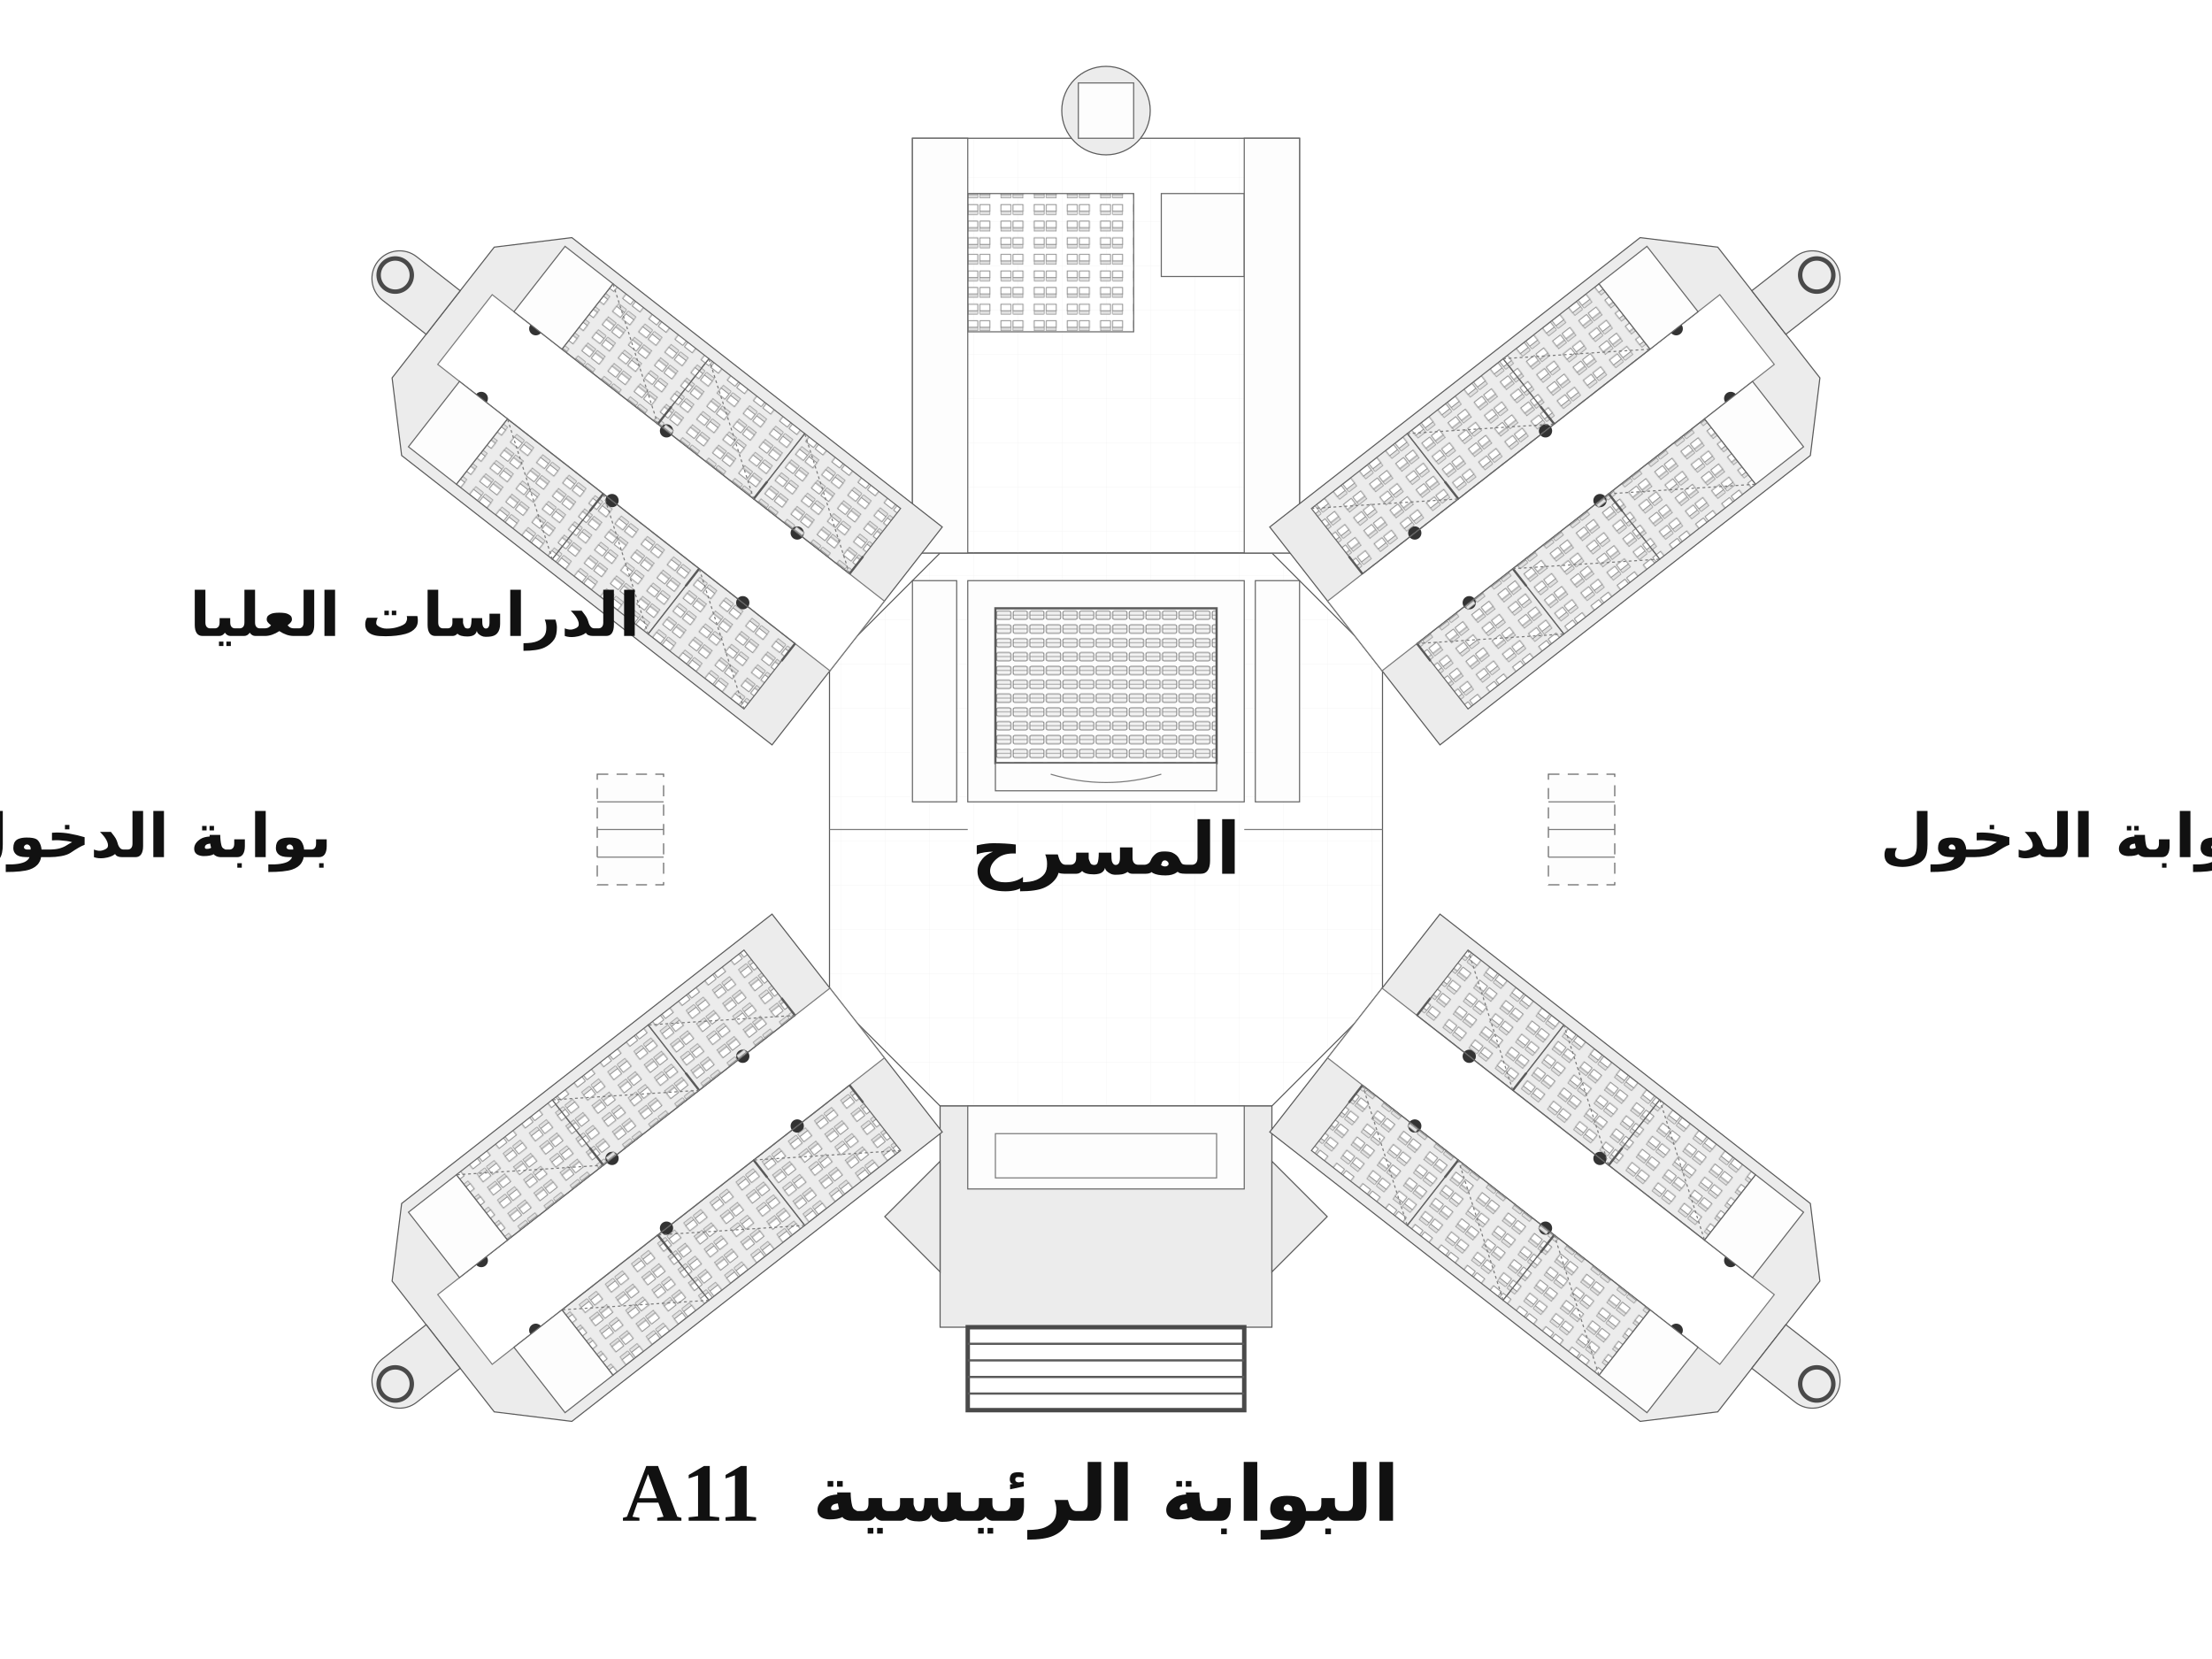
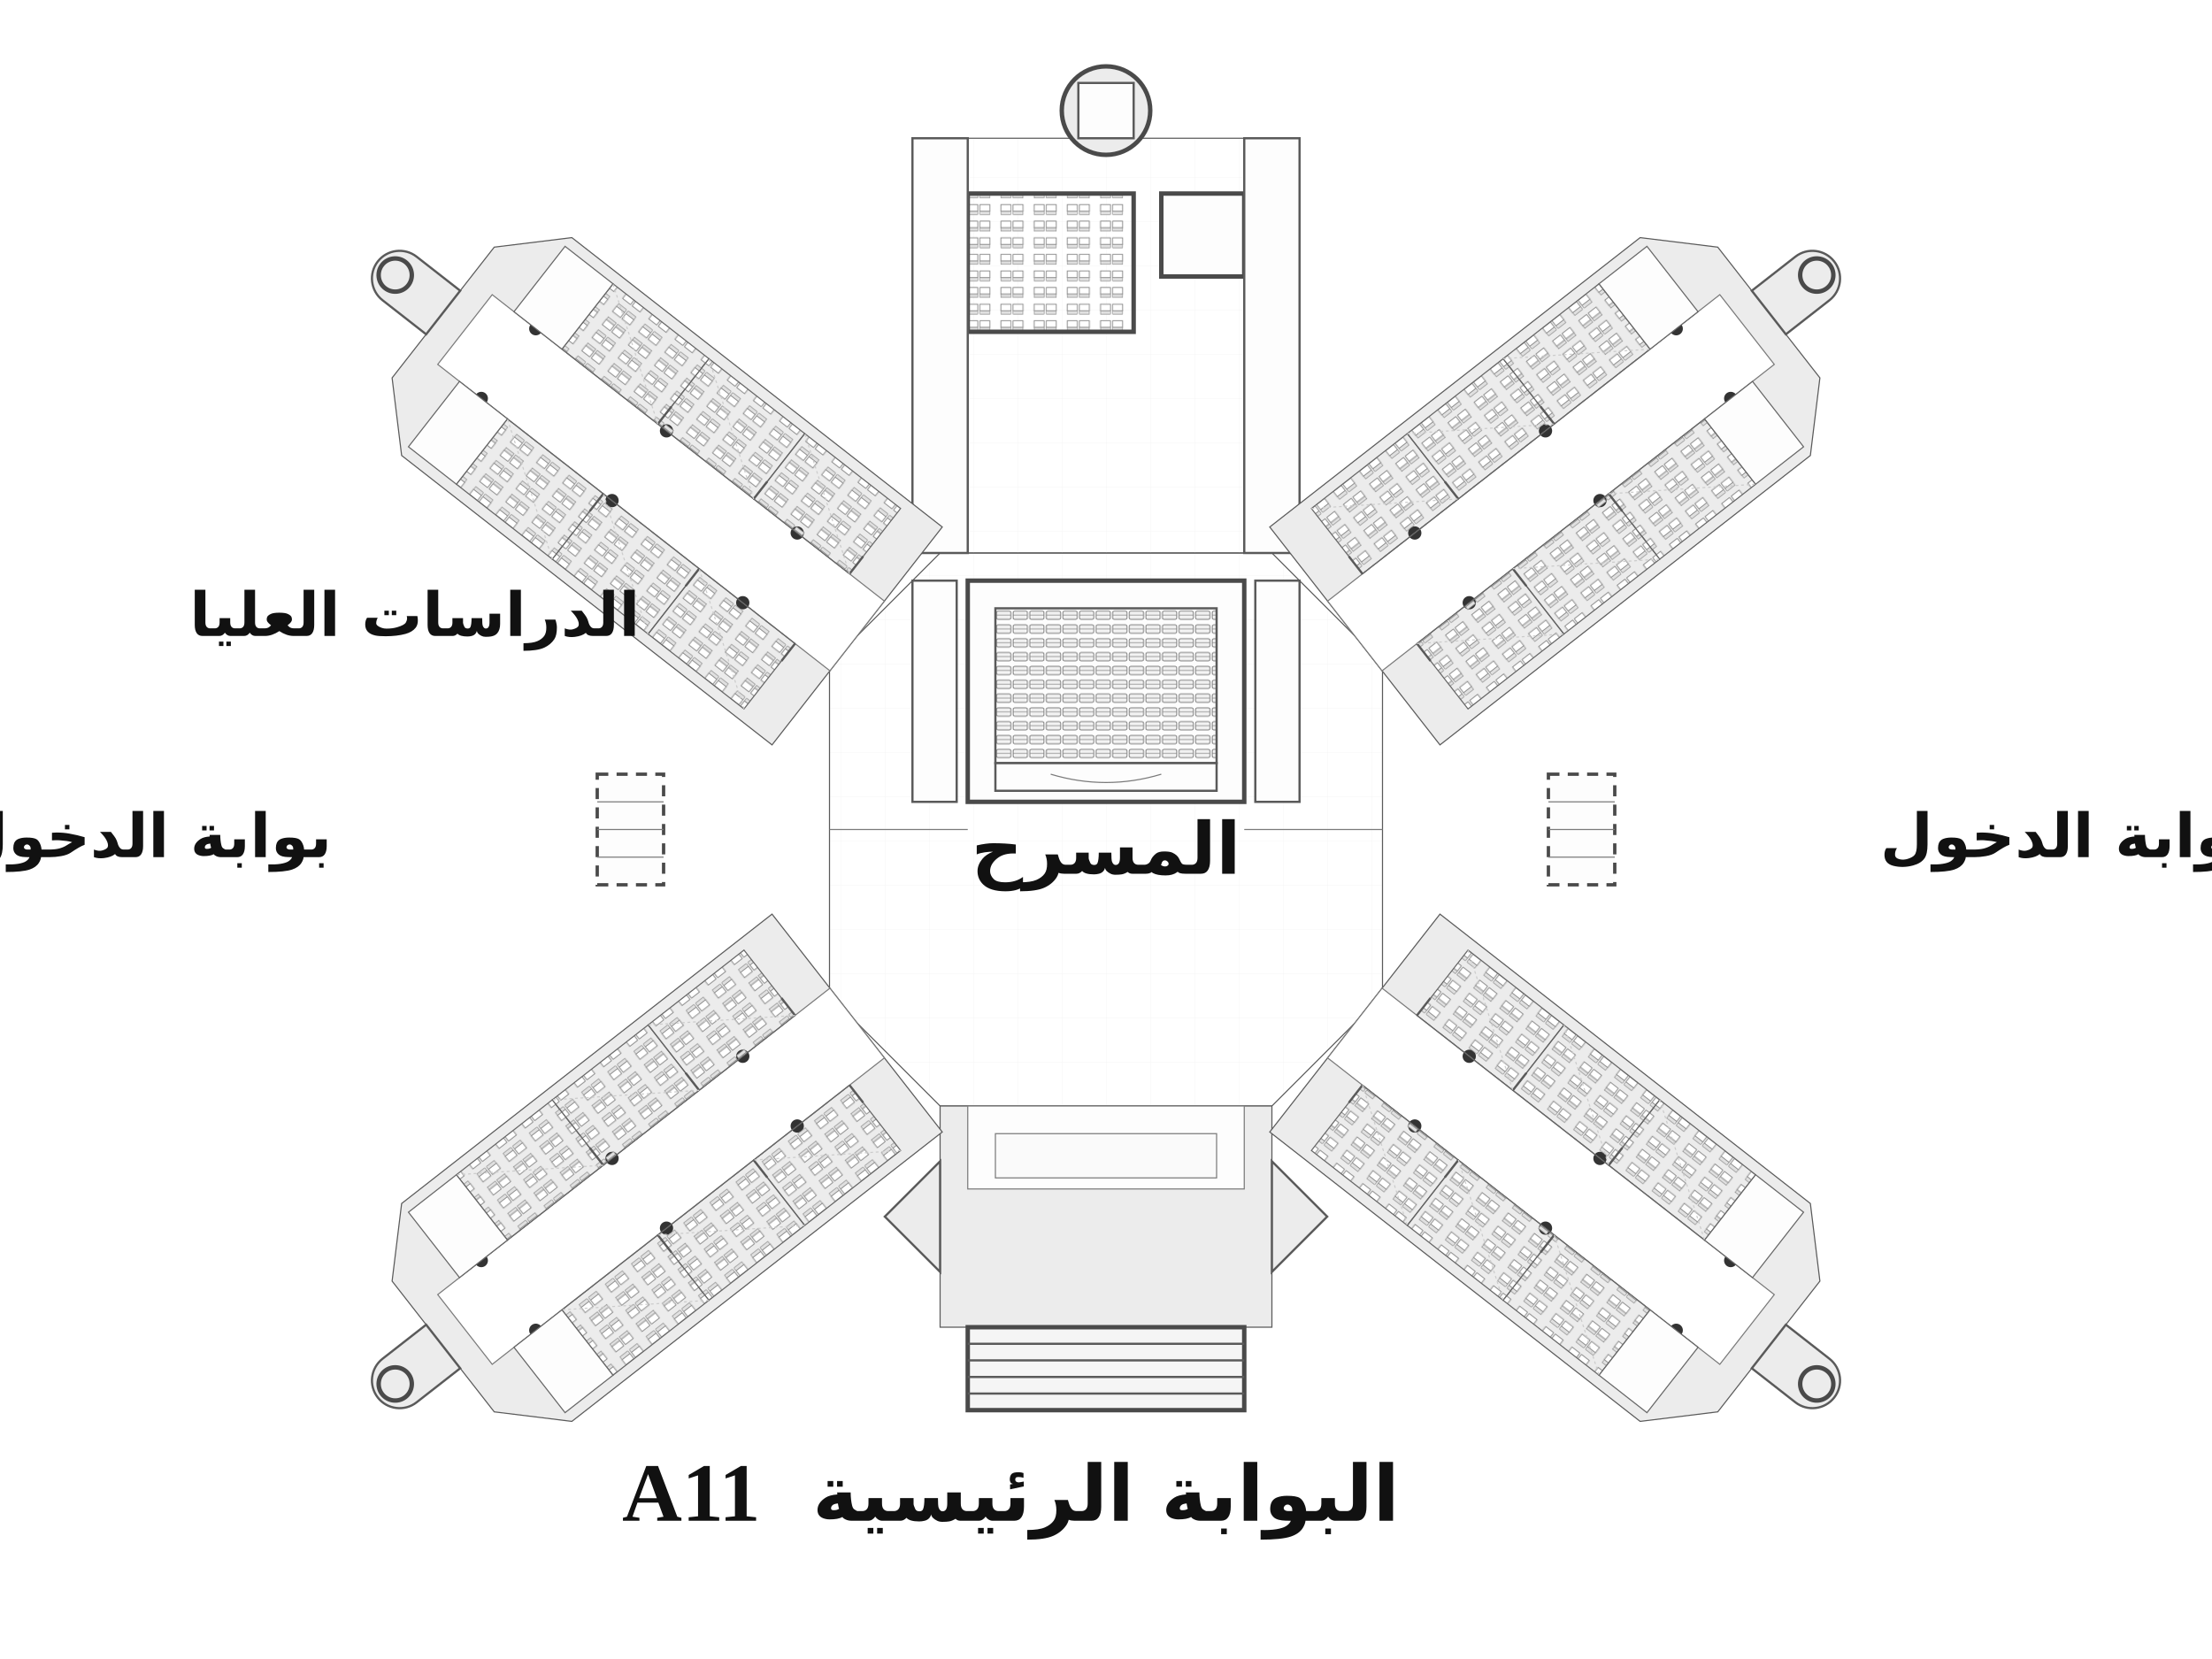
- <svg xmlns="http://www.w3.org/2000/svg" viewBox="0 0 4000 3000" style="background-color: #ffffff;">
-   <style>
-     /* Architectural Blueprint Styles */
-     .wall-thick { stroke: #4a4a4a; stroke-width: 8; fill: none; stroke-linecap: square; }
-     .wall-medium { stroke: #5a5a5a; stroke-width: 4; fill: none; }
-     .wall-thin { stroke: #7a7a7a; stroke-width: 2; fill: none; }
-     .wall-dashed { stroke: #4a4a4a; stroke-width: 6; fill: none; stroke-dasharray: 20 15; }
-     
-     .room-fill { fill: #fdfdfd; stroke: #666; stroke-width: 2; }
-     .corridor-fill { fill: #ffffff; }
-     .poche { fill: #ececec; stroke: #5a5a5a; stroke-width: 2; }
-     
-     /* Patterns */
-     .pattern-desks { fill: url(#desk-pattern); }
-     .pattern-seats { fill: url(#seat-pattern); }
-     .pattern-grid { fill: url(#grid-pattern); }
- 
-     /* Text Styles */
-     .text-arabic { font-family: 'Segoe UI', Arial, sans-serif; font-size: 110px; font-weight: bold; fill: #111; }
-     .text-english { font-family: 'Times New Roman', serif; font-size: 100px; font-weight: bold; fill: #111; }
-     
-     .label-center { text-anchor: middle; }
-     .label-left { text-anchor: end; }
-     .label-right { text-anchor: start; }
- </style>
+ <svg xmlns="http://www.w3.org/2000/svg" xmlns:xlink="http://www.w3.org/1999/xlink" viewBox="0 0 4000 3000">
  <defs>
    <pattern id="desk-pattern" x="0" y="0" width="60" height="60" patternUnits="userSpaceOnUse">
      <rect x="10" y="10" width="18" height="12" fill="#fff" stroke="#888" stroke-width="1.5" />
      <rect x="10" y="22" width="18" height="6" fill="#ddd" stroke="#888" stroke-width="1" />
      <rect x="32" y="10" width="18" height="12" fill="#fff" stroke="#888" stroke-width="1.5" />
      <rect x="32" y="22" width="18" height="6" fill="#ddd" stroke="#888" stroke-width="1" />
      <rect x="10" y="40" width="18" height="12" fill="#fff" stroke="#888" stroke-width="1.5" />
      <rect x="10" y="52" width="18" height="6" fill="#ddd" stroke="#888" stroke-width="1" />
      <rect x="32" y="40" width="18" height="12" fill="#fff" stroke="#888" stroke-width="1.5" />
      <rect x="32" y="52" width="18" height="6" fill="#ddd" stroke="#888" stroke-width="1" />
    </pattern>
    <pattern id="seat-pattern" x="0" y="0" width="30" height="25" patternUnits="userSpaceOnUse">
      <rect x="2" y="5" width="26" height="15" fill="#f0f0f0" stroke="#777" stroke-width="1.5" rx="3" />
      <line x1="2" y1="12" x2="28" y2="12" stroke="#777" stroke-width="1" />
    </pattern>
    <pattern id="grid-pattern" x="0" y="0" width="80" height="80" patternUnits="userSpaceOnUse">
      <path d="M 80 0 L 0 0 0 80" fill="none" stroke="#f0f0f0" stroke-width="1" />
    </pattern>
    <g id="wing-module">
-       <path d="M 0,-250 L 850,-250 L 950,-150 L 950,150 L 850,250 L 0,250 Z" class="poche" />
-       <rect x="0" y="-80" width="900" height="160" class="corridor-fill wall-thin" />
+       <path d="M 0,-250 L 850,-250 L 950,-150 L 950,150 L 850,250 L 0,250 Z" fill="#ececec" stroke="#5a5a5a" stroke-width="2" />
+       <rect x="0" y="-80" width="900" height="160" fill="#ffffff" stroke="#7a7a7a" stroke-width="2" />
      <circle cx="200" cy="-80" r="12" fill="#333" />
      <circle cx="500" cy="-80" r="12" fill="#333" />
      <circle cx="800" cy="-80" r="12" fill="#333" />
      <circle cx="200" cy="80" r="12" fill="#333" />
      <circle cx="500" cy="80" r="12" fill="#333" />
      <circle cx="800" cy="80" r="12" fill="#333" />
-       <rect x="80" y="-230" width="220" height="150" class="room-fill pattern-desks" />
-       <rect x="300" y="-230" width="220" height="150" class="room-fill pattern-desks" />
-       <rect x="520" y="-230" width="220" height="150" class="room-fill pattern-desks" />
-       <rect x="740" y="-230" width="110" height="150" class="room-fill" />
-       <rect x="80" y="80" width="220" height="150" class="room-fill pattern-desks" />
-       <rect x="300" y="80" width="220" height="150" class="room-fill pattern-desks" />
-       <rect x="520" y="80" width="220" height="150" class="room-fill pattern-desks" />
-       <rect x="740" y="80" width="110" height="150" class="room-fill" />
-       <path d="M 950,-50 L 1050,-50 A 50 50 0 0 1 1050 50 L 950,50 Z" class="poche wall-medium" />
-       <circle cx="1060" cy="0" r="30" class="wall-thick" />
-       <line x1="80" y1="-80" x2="80" y2="-120" class="wall-medium" />
-       <line x1="300" y1="-80" x2="300" y2="-120" class="wall-medium" />
-       <line x1="520" y1="-80" x2="520" y2="-120" class="wall-medium" />
-       <line x1="80" y1="80" x2="80" y2="120" class="wall-medium" />
-       <line x1="300" y1="80" x2="300" y2="120" class="wall-medium" />
-       <line x1="520" y1="80" x2="520" y2="120" class="wall-medium" />
-       <line x1="80" y1="-230" x2="300" y2="-80" class="wall-thin" stroke-dasharray="5 5" stroke="#ccc" />
-       <line x1="300" y1="-230" x2="520" y2="-80" class="wall-thin" stroke-dasharray="5 5" stroke="#ccc" />
-       <line x1="520" y1="-230" x2="740" y2="-80" class="wall-thin" stroke-dasharray="5 5" stroke="#ccc" />
-       <line x1="80" y1="80" x2="300" y2="230" class="wall-thin" stroke-dasharray="5 5" stroke="#ccc" />
-       <line x1="300" y1="80" x2="520" y2="230" class="wall-thin" stroke-dasharray="5 5" stroke="#ccc" />
-       <line x1="520" y1="80" x2="740" y2="230" class="wall-thin" stroke-dasharray="5 5" stroke="#ccc" />
+       <rect x="80" y="-230" width="220" height="150" fill="url(#desk-pattern)" stroke="#666" stroke-width="2" />
+       <rect x="300" y="-230" width="220" height="150" fill="url(#desk-pattern)" stroke="#666" stroke-width="2" />
+       <rect x="520" y="-230" width="220" height="150" fill="url(#desk-pattern)" stroke="#666" stroke-width="2" />
+       <rect x="740" y="-230" width="110" height="150" fill="#fdfdfd" stroke="#666" stroke-width="2" />
+       <rect x="80" y="80" width="220" height="150" fill="url(#desk-pattern)" stroke="#666" stroke-width="2" />
+       <rect x="300" y="80" width="220" height="150" fill="url(#desk-pattern)" stroke="#666" stroke-width="2" />
+       <rect x="520" y="80" width="220" height="150" fill="url(#desk-pattern)" stroke="#666" stroke-width="2" />
+       <rect x="740" y="80" width="110" height="150" fill="#fdfdfd" stroke="#666" stroke-width="2" />
+       <path d="M 950,-50 L 1050,-50 A 50 50 0 0 1 1050 50 L 950,50 Z" fill="#ececec" stroke="#5a5a5a" stroke-width="4" />
+       <circle cx="1060" cy="0" r="30" fill="none" stroke="#4a4a4a" stroke-width="8" stroke-linecap="square" />
+       <line x1="80" y1="-80" x2="80" y2="-120" stroke="#5a5a5a" stroke-width="4" fill="none" />
+       <line x1="300" y1="-80" x2="300" y2="-120" stroke="#5a5a5a" stroke-width="4" fill="none" />
+       <line x1="520" y1="-80" x2="520" y2="-120" stroke="#5a5a5a" stroke-width="4" fill="none" />
+       <line x1="80" y1="80" x2="80" y2="120" stroke="#5a5a5a" stroke-width="4" fill="none" />
+       <line x1="300" y1="80" x2="300" y2="120" stroke="#5a5a5a" stroke-width="4" fill="none" />
+       <line x1="520" y1="80" x2="520" y2="120" stroke="#5a5a5a" stroke-width="4" fill="none" />
+       <line x1="80" y1="-230" x2="300" y2="-80" stroke="#ccc" stroke-width="2" fill="none" stroke-dasharray="5 5" />
+       <line x1="300" y1="-230" x2="520" y2="-80" stroke="#ccc" stroke-width="2" fill="none" stroke-dasharray="5 5" />
+       <line x1="520" y1="-230" x2="740" y2="-80" stroke="#ccc" stroke-width="2" fill="none" stroke-dasharray="5 5" />
+       <line x1="80" y1="80" x2="300" y2="230" stroke="#ccc" stroke-width="2" fill="none" stroke-dasharray="5 5" />
+       <line x1="300" y1="80" x2="520" y2="230" stroke="#ccc" stroke-width="2" fill="none" stroke-dasharray="5 5" />
+       <line x1="520" y1="80" x2="740" y2="230" stroke="#ccc" stroke-width="2" fill="none" stroke-dasharray="5 5" />
    </g>
  </defs>
  <rect width="4000" height="3000" fill="#ffffff" />
  <g id="center-hub">
-     <polygon points="1500,1200 1700,1000 2300,1000 2500,1200 2500,1800 2300,2000 1700,2000 1500,1800" class="poche pattern-grid" />
-     <rect x="1750" y="1050" width="500" height="400" class="room-fill wall-thick" />
-     <rect x="1800" y="1100" width="400" height="280" class="pattern-seats wall-medium" />
-     <rect x="1800" y="1380" width="400" height="50" class="room-fill wall-medium" />
-     <path d="M 1900,1400 Q 2000,1430 2100,1400" class="wall-thin" />
-     <rect x="1650" y="1050" width="80" height="400" class="room-fill wall-medium" />
-     <rect x="2270" y="1050" width="80" height="400" class="room-fill wall-medium" />
-     <line x1="1500" y1="1500" x2="1750" y2="1500" class="wall-thin" />
-     <line x1="2250" y1="1500" x2="2500" y2="1500" class="wall-thin" />
+     <polygon points="1500,1200 1700,1000 2300,1000 2500,1200 2500,1800 2300,2000 1700,2000 1500,1800" fill="url(#grid-pattern)" stroke="#5a5a5a" stroke-width="2" />
+     <rect x="1750" y="1050" width="500" height="400" fill="#fdfdfd" stroke="#4a4a4a" stroke-width="8" stroke-linecap="square" />
+     <rect x="1800" y="1100" width="400" height="280" fill="url(#seat-pattern)" stroke="#5a5a5a" stroke-width="4" />
+     <rect x="1800" y="1380" width="400" height="50" fill="#fdfdfd" stroke="#5a5a5a" stroke-width="4" />
+     <path d="M 1900,1400 Q 2000,1430 2100,1400" stroke="#7a7a7a" stroke-width="2" fill="none" />
+     <rect x="1650" y="1050" width="80" height="400" fill="#fdfdfd" stroke="#5a5a5a" stroke-width="4" />
+     <rect x="2270" y="1050" width="80" height="400" fill="#fdfdfd" stroke="#5a5a5a" stroke-width="4" />
+     <line x1="1500" y1="1500" x2="1750" y2="1500" stroke="#7a7a7a" stroke-width="2" fill="none" />
+     <line x1="2250" y1="1500" x2="2500" y2="1500" stroke="#7a7a7a" stroke-width="2" fill="none" />
  </g>
  <g id="top-block">
-     <rect x="1650" y="250" width="700" height="750" class="poche pattern-grid" />
-     <rect x="1750" y="350" width="300" height="250" class="room-fill wall-thick pattern-desks" />
-     <rect x="2100" y="350" width="150" height="150" class="room-fill wall-thick" />
-     <rect x="1650" y="250" width="100" height="750" class="room-fill wall-medium" />
-     <rect x="2250" y="250" width="100" height="750" class="room-fill wall-medium" />
-     <circle cx="2000" cy="200" r="80" class="poche wall-thick" />
-     <rect x="1950" y="150" width="100" height="100" class="room-fill wall-medium" />
+     <rect x="1650" y="250" width="700" height="750" fill="url(#grid-pattern)" stroke="#5a5a5a" stroke-width="2" />
+     <rect x="1750" y="350" width="300" height="250" fill="url(#desk-pattern)" stroke="#4a4a4a" stroke-width="8" stroke-linecap="square" />
+     <rect x="2100" y="350" width="150" height="150" fill="#fdfdfd" stroke="#4a4a4a" stroke-width="8" stroke-linecap="square" />
+     <rect x="1650" y="250" width="100" height="750" fill="#fdfdfd" stroke="#5a5a5a" stroke-width="4" />
+     <rect x="2250" y="250" width="100" height="750" fill="#fdfdfd" stroke="#5a5a5a" stroke-width="4" />
+     <circle cx="2000" cy="200" r="80" fill="#ececec" stroke="#4a4a4a" stroke-width="8" stroke-linecap="square" />
+     <rect x="1950" y="150" width="100" height="100" fill="#fdfdfd" stroke="#5a5a5a" stroke-width="4" />
  </g>
  <g id="bottom-block">
-     <path d="M 1700,2000 L 2300,2000 L 2300,2400 L 1700,2400 Z" class="poche" />
-     <rect x="1750" y="2000" width="500" height="150" class="room-fill wall-thin" />
-     <rect x="1800" y="2050" width="400" height="80" class="wall-thin" fill="#fafafa" />
-     <rect x="1750" y="2400" width="500" height="150" class="wall-thick" fill="#f5f5f5" />
-     <line x1="1750" y1="2430" x2="2250" y2="2430" class="wall-medium" />
-     <line x1="1750" y1="2460" x2="2250" y2="2460" class="wall-medium" />
-     <line x1="1750" y1="2490" x2="2250" y2="2490" class="wall-medium" />
-     <line x1="1750" y1="2520" x2="2250" y2="2520" class="wall-medium" />
-     <polygon points="1600,2200 1700,2100 1700,2300" class="poche wall-medium" />
-     <polygon points="2400,2200 2300,2100 2300,2300" class="poche wall-medium" />
+     <path d="M 1700,2000 L 2300,2000 L 2300,2400 L 1700,2400 Z" fill="#ececec" stroke="#5a5a5a" stroke-width="2" />
+     <rect x="1750" y="2000" width="500" height="150" fill="#fdfdfd" stroke="#7a7a7a" stroke-width="2" />
+     <rect x="1800" y="2050" width="400" height="80" stroke="#7a7a7a" stroke-width="2" fill="#fafafa" />
+     <rect x="1750" y="2400" width="500" height="150" stroke="#4a4a4a" stroke-width="8" stroke-linecap="square" fill="#f5f5f5" />
+     <line x1="1750" y1="2430" x2="2250" y2="2430" stroke="#5a5a5a" stroke-width="4" fill="none" />
+     <line x1="1750" y1="2460" x2="2250" y2="2460" stroke="#5a5a5a" stroke-width="4" fill="none" />
+     <line x1="1750" y1="2490" x2="2250" y2="2490" stroke="#5a5a5a" stroke-width="4" fill="none" />
+     <line x1="1750" y1="2520" x2="2250" y2="2520" stroke="#5a5a5a" stroke-width="4" fill="none" />
+     <polygon points="1600,2200 1700,2100 1700,2300" fill="#ececec" stroke="#5a5a5a" stroke-width="4" />
+     <polygon points="2400,2200 2300,2100 2300,2300" fill="#ececec" stroke="#5a5a5a" stroke-width="4" />
  </g>
  <g transform="translate(1550, 1150) rotate(-142)">
-     <use href="#wing-module" />
+     <use xlink:href="#wing-module" />
  </g>
  <g transform="translate(2450, 1150) rotate(-38)">
-     <use href="#wing-module" />
+     <use xlink:href="#wing-module" />
  </g>
  <g transform="translate(1550, 1850) rotate(142)">
-     <use href="#wing-module" />
+     <use xlink:href="#wing-module" />
  </g>
  <g transform="translate(2450, 1850) rotate(38)">
-     <use href="#wing-module" />
+     <use xlink:href="#wing-module" />
  </g>
  <g transform="translate(1080, 1400)">
-     <rect x="0" y="0" width="120" height="200" class="room-fill wall-dashed" />
-     <line x1="0" y1="50" x2="120" y2="50" class="wall-thin" />
-     <line x1="0" y1="100" x2="120" y2="100" class="wall-thin" />
-     <line x1="0" y1="150" x2="120" y2="150" class="wall-thin" />
+     <rect x="0" y="0" width="120" height="200" fill="#fdfdfd" stroke="#4a4a4a" stroke-width="6" stroke-dasharray="20 15" />
+     <line x1="0" y1="50" x2="120" y2="50" stroke="#7a7a7a" stroke-width="2" fill="none" />
+     <line x1="0" y1="100" x2="120" y2="100" stroke="#7a7a7a" stroke-width="2" fill="none" />
+     <line x1="0" y1="150" x2="120" y2="150" stroke="#7a7a7a" stroke-width="2" fill="none" />
  </g>
  <g transform="translate(2800, 1400)">
-     <rect x="0" y="0" width="120" height="200" class="room-fill wall-dashed" />
-     <line x1="0" y1="50" x2="120" y2="50" class="wall-thin" />
-     <line x1="0" y1="100" x2="120" y2="100" class="wall-thin" />
-     <line x1="0" y1="150" x2="120" y2="150" class="wall-thin" />
+     <rect x="0" y="0" width="120" height="200" fill="#fdfdfd" stroke="#4a4a4a" stroke-width="6" stroke-dasharray="20 15" />
+     <line x1="0" y1="50" x2="120" y2="50" stroke="#7a7a7a" stroke-width="2" fill="none" />
+     <line x1="0" y1="100" x2="120" y2="100" stroke="#7a7a7a" stroke-width="2" fill="none" />
+     <line x1="0" y1="150" x2="120" y2="150" stroke="#7a7a7a" stroke-width="2" fill="none" />
  </g>
-   <text x="750" y="1150" class="text-arabic label-center">الدراسات العليا</text>
-   <text x="600" y="1550" class="text-arabic label-left">بوابة الدخول</text>
-   <text x="3400" y="1550" class="text-arabic label-right">بوابة الدخول</text>
-   <text x="2000" y="1580" class="text-arabic label-center" style="font-size: 130px;">المسرح</text>
-   <text x="2000" y="2750" class="text-arabic label-center" style="font-size: 140px;">البوابة الرئيسية</text>
-   <text x="1250" y="2750" class="text-english label-center" style="font-size: 150px;">A11</text>
+   <text x="750" y="1150" font-family="Arial, sans-serif" font-size="110" font-weight="bold" fill="#111" text-anchor="middle">الدراسات العليا</text>
+   <text x="600" y="1550" font-family="Arial, sans-serif" font-size="110" font-weight="bold" fill="#111" text-anchor="end">بوابة الدخول</text>
+   <text x="3400" y="1550" font-family="Arial, sans-serif" font-size="110" font-weight="bold" fill="#111" text-anchor="start">بوابة الدخول</text>
+   <text x="2000" y="1580" font-family="Arial, sans-serif" font-size="130" font-weight="bold" fill="#111" text-anchor="middle">المسرح</text>
+   <text x="2000" y="2750" font-family="Arial, sans-serif" font-size="140" font-weight="bold" fill="#111" text-anchor="middle">البوابة الرئيسية</text>
+   <text x="1250" y="2750" font-family="'Times New Roman', serif" font-size="150" font-weight="bold" fill="#111" text-anchor="middle">A11</text>
</svg>
